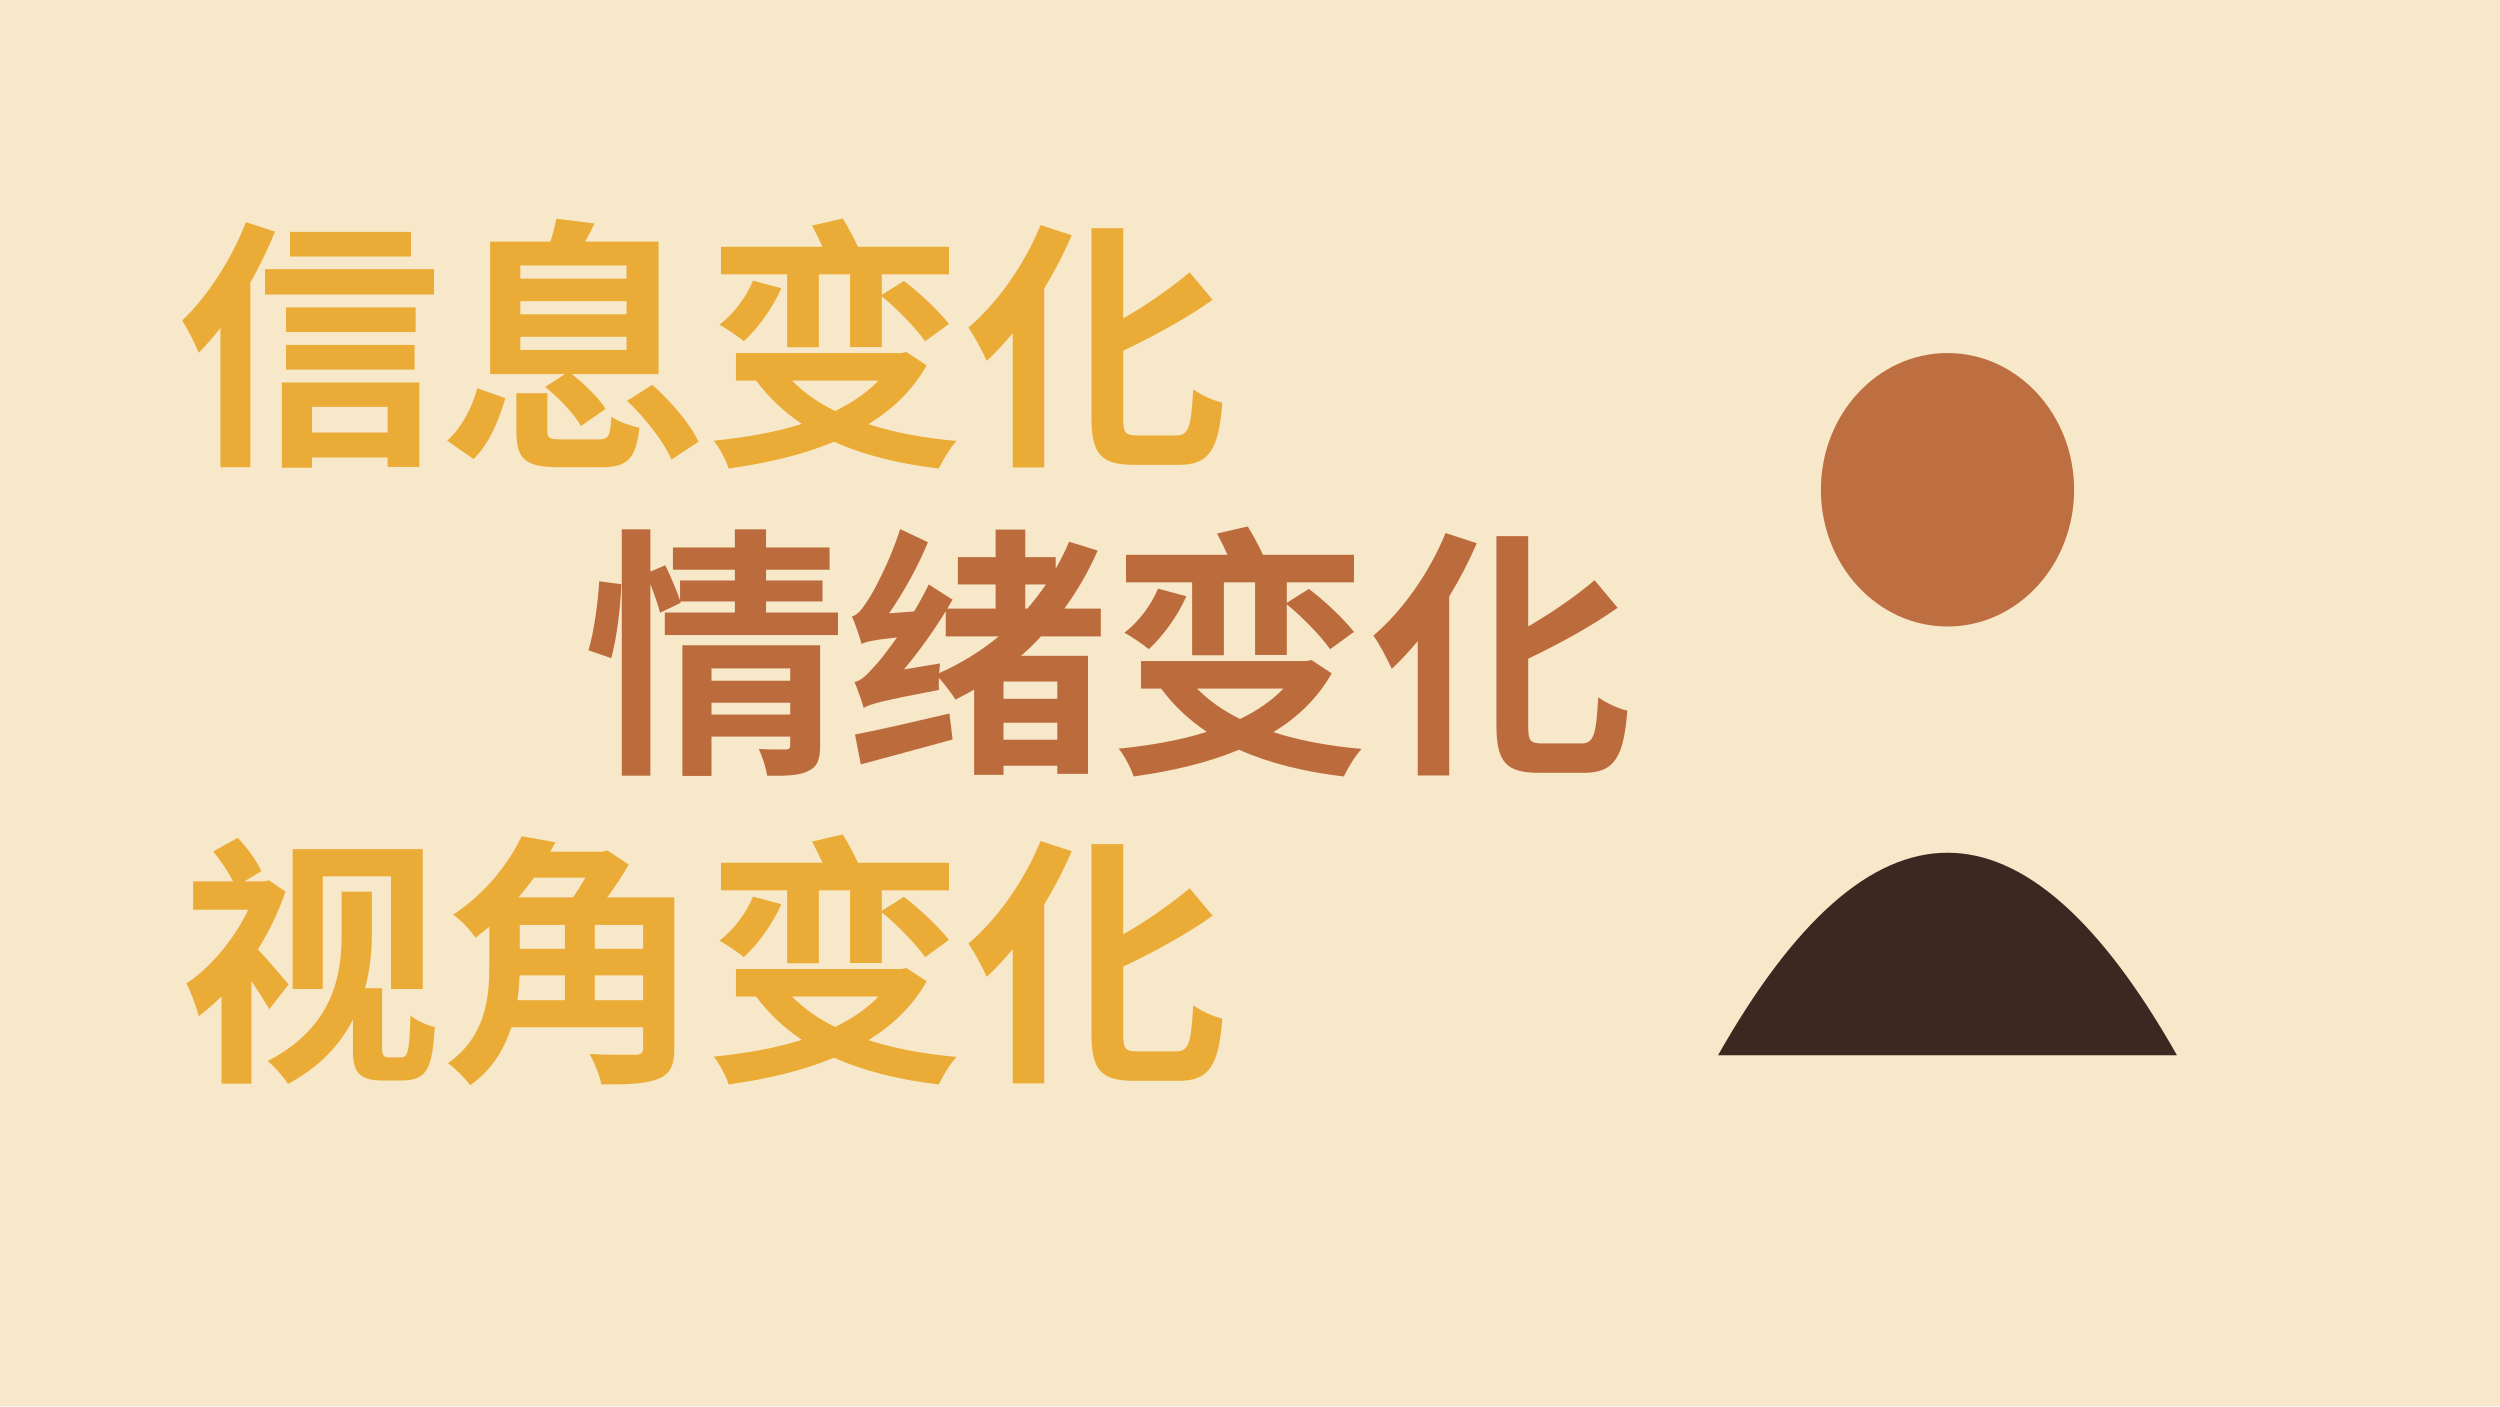
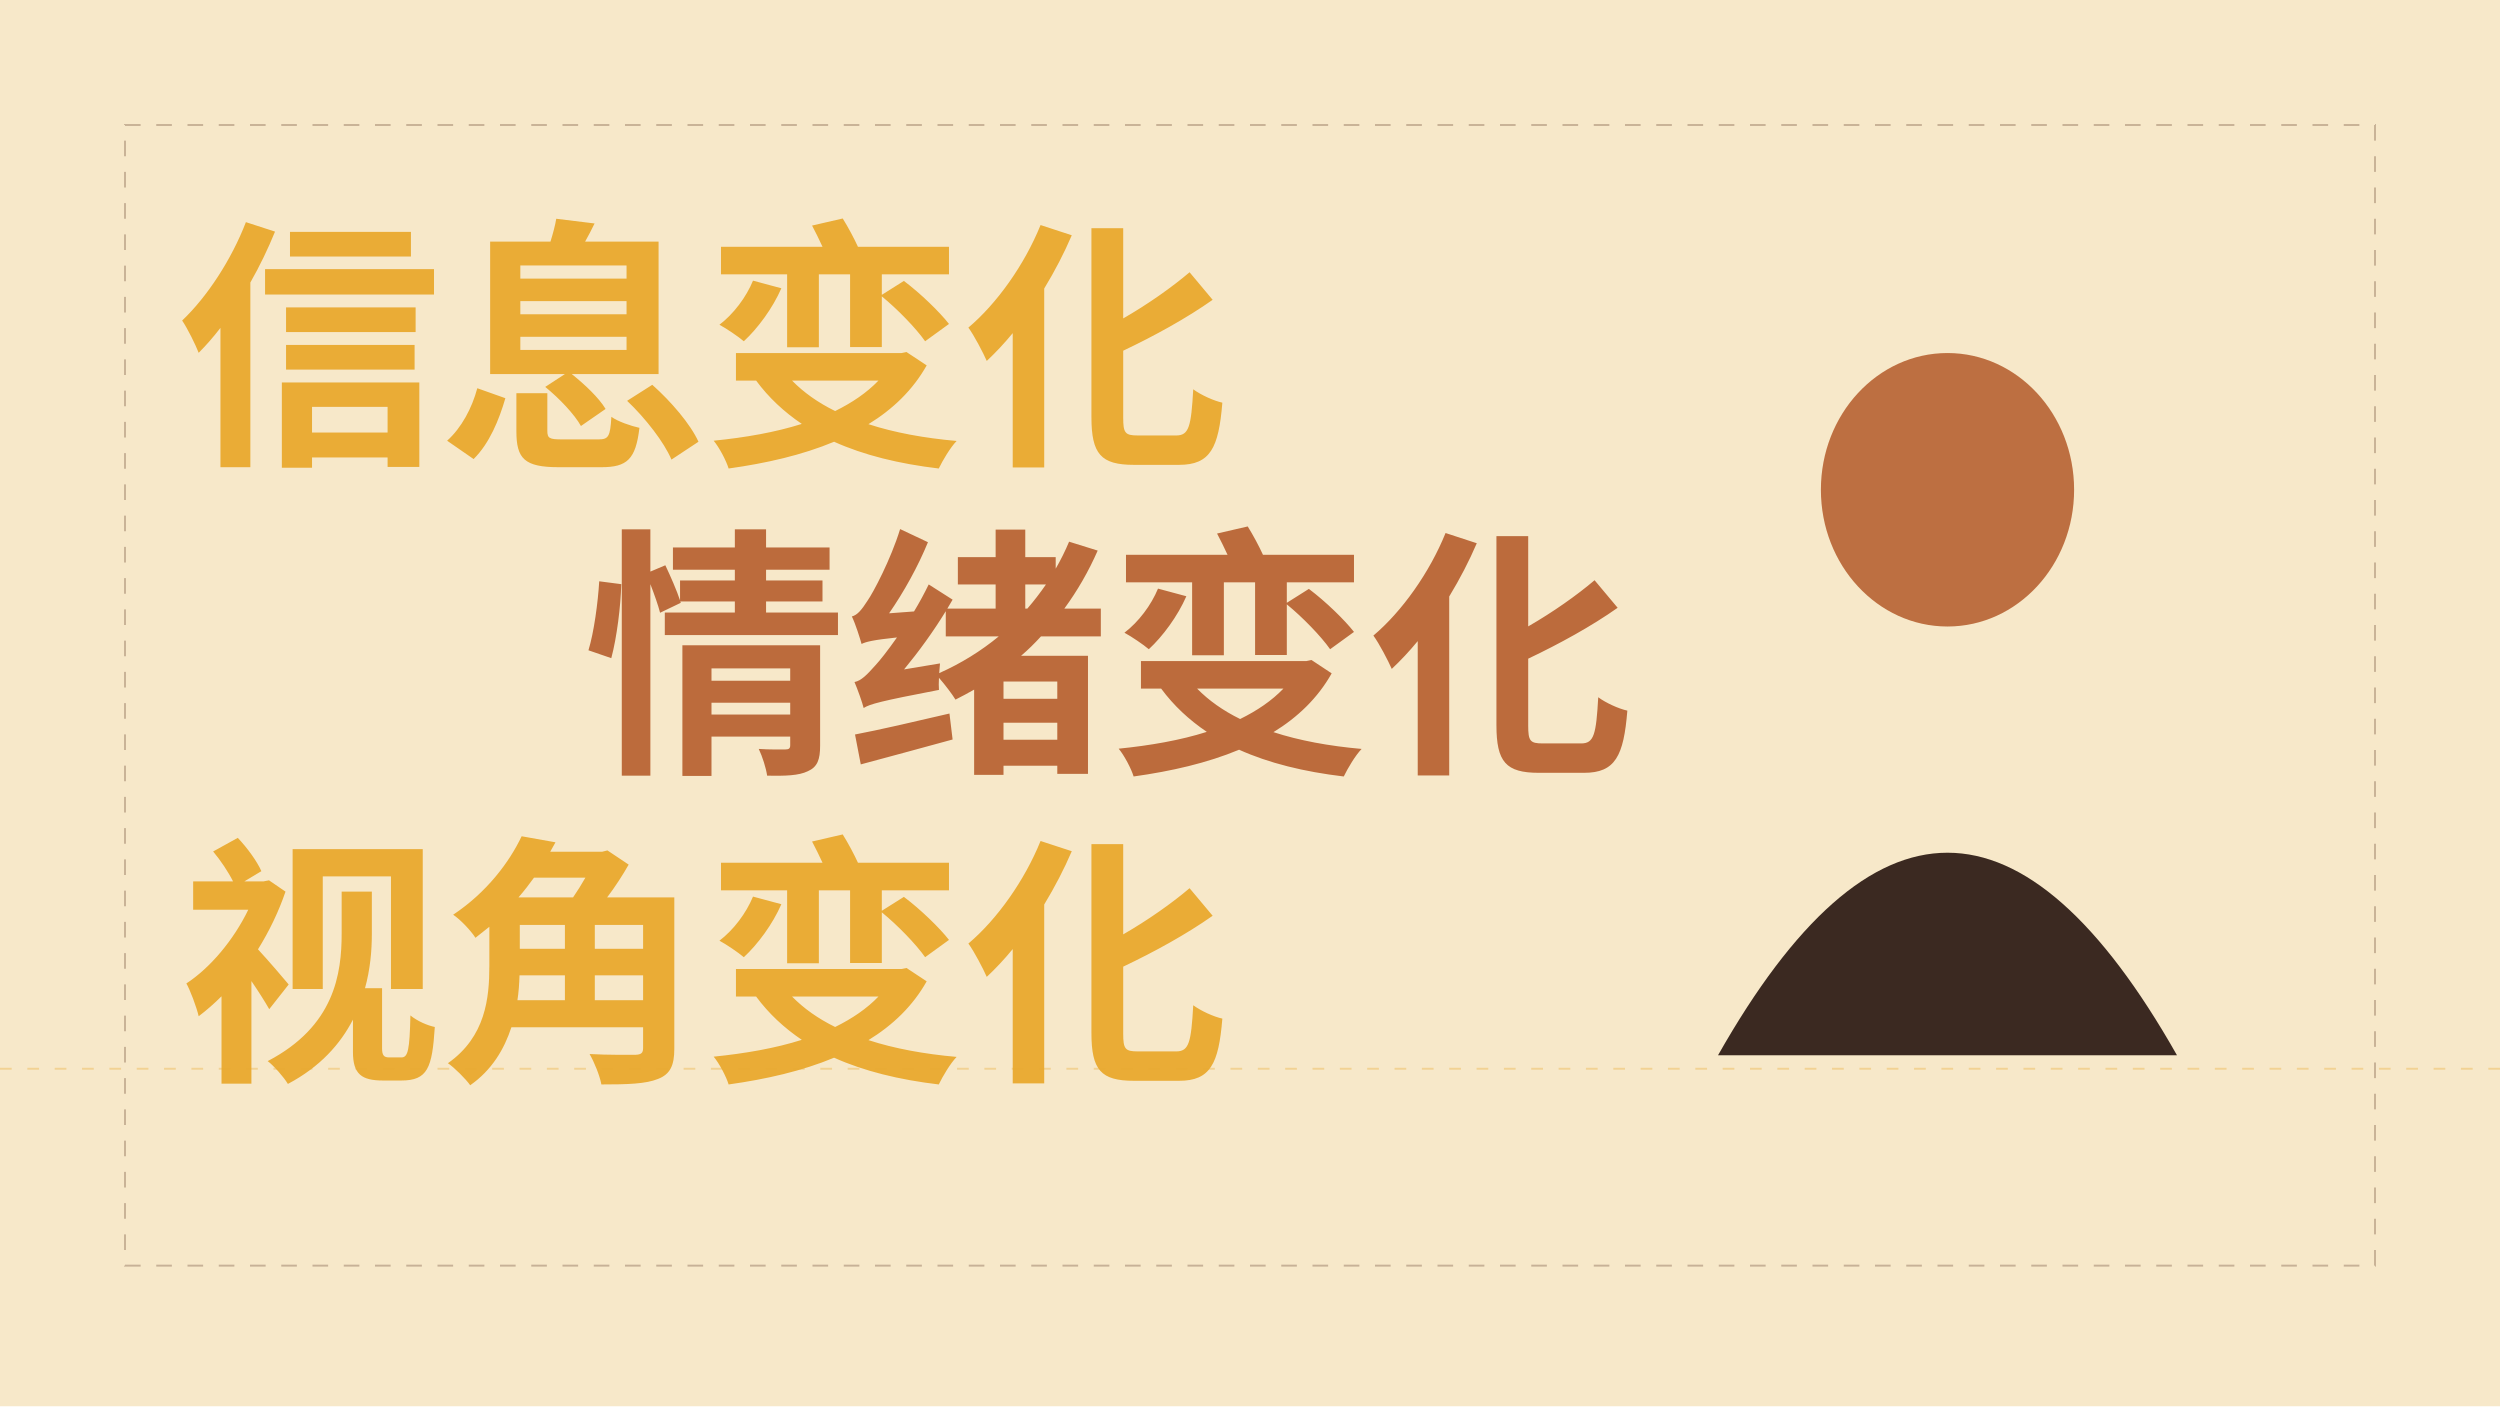
<svg xmlns="http://www.w3.org/2000/svg" width="1280" height="720" viewBox="0 0 1280 720" data-scene-id="text_behind_subject_scene">
  <rect x="0" y="0" width="1280" height="720" rx="0" fill="#F7E8C9" stroke="none" stroke-width="0" />
+   <g data-role="guides" opacity="0.35">
+     <rect x="64" y="64" width="1152" height="584" fill="none" stroke="#6E4B38" stroke-dasharray="8 8" />
+     <line x1="0" y1="547.2" x2="1280" y2="547.2" stroke="#E9A92F" stroke-dasharray="6 8" />
+   </g>
  <g data-component-id="text_behind_subject" data-renderer="mask_composite" data-state="peak">
    <text x="91.648" y="227.52" text-anchor="start" font-family="PingFang SC" font-size="134.32" font-weight="800" letter-spacing="0em" fill="#E9A92F" opacity="0.95">信息变化</text>
    <text x="299.008" y="385.2" text-anchor="start" font-family="PingFang SC" font-size="134.32" font-weight="800" letter-spacing="0em" fill="#B96535" opacity="0.95">情绪变化</text>
    <text x="91.648" y="542.88" text-anchor="start" font-family="PingFang SC" font-size="134.32" font-weight="800" letter-spacing="0em" fill="#E9A92F" opacity="0.95">视角变化</text>
  </g>
  <g data-role="subject-placeholder" opacity="0.92">
    <ellipse cx="997.12" cy="250.763" rx="64.824" ry="70.01" fill="#B96535" />
    <path d="M 879.616 540.31 Q 997.12 332.874 1114.624 540.31 Z" fill="#2B1912" />
  </g>
</svg>
